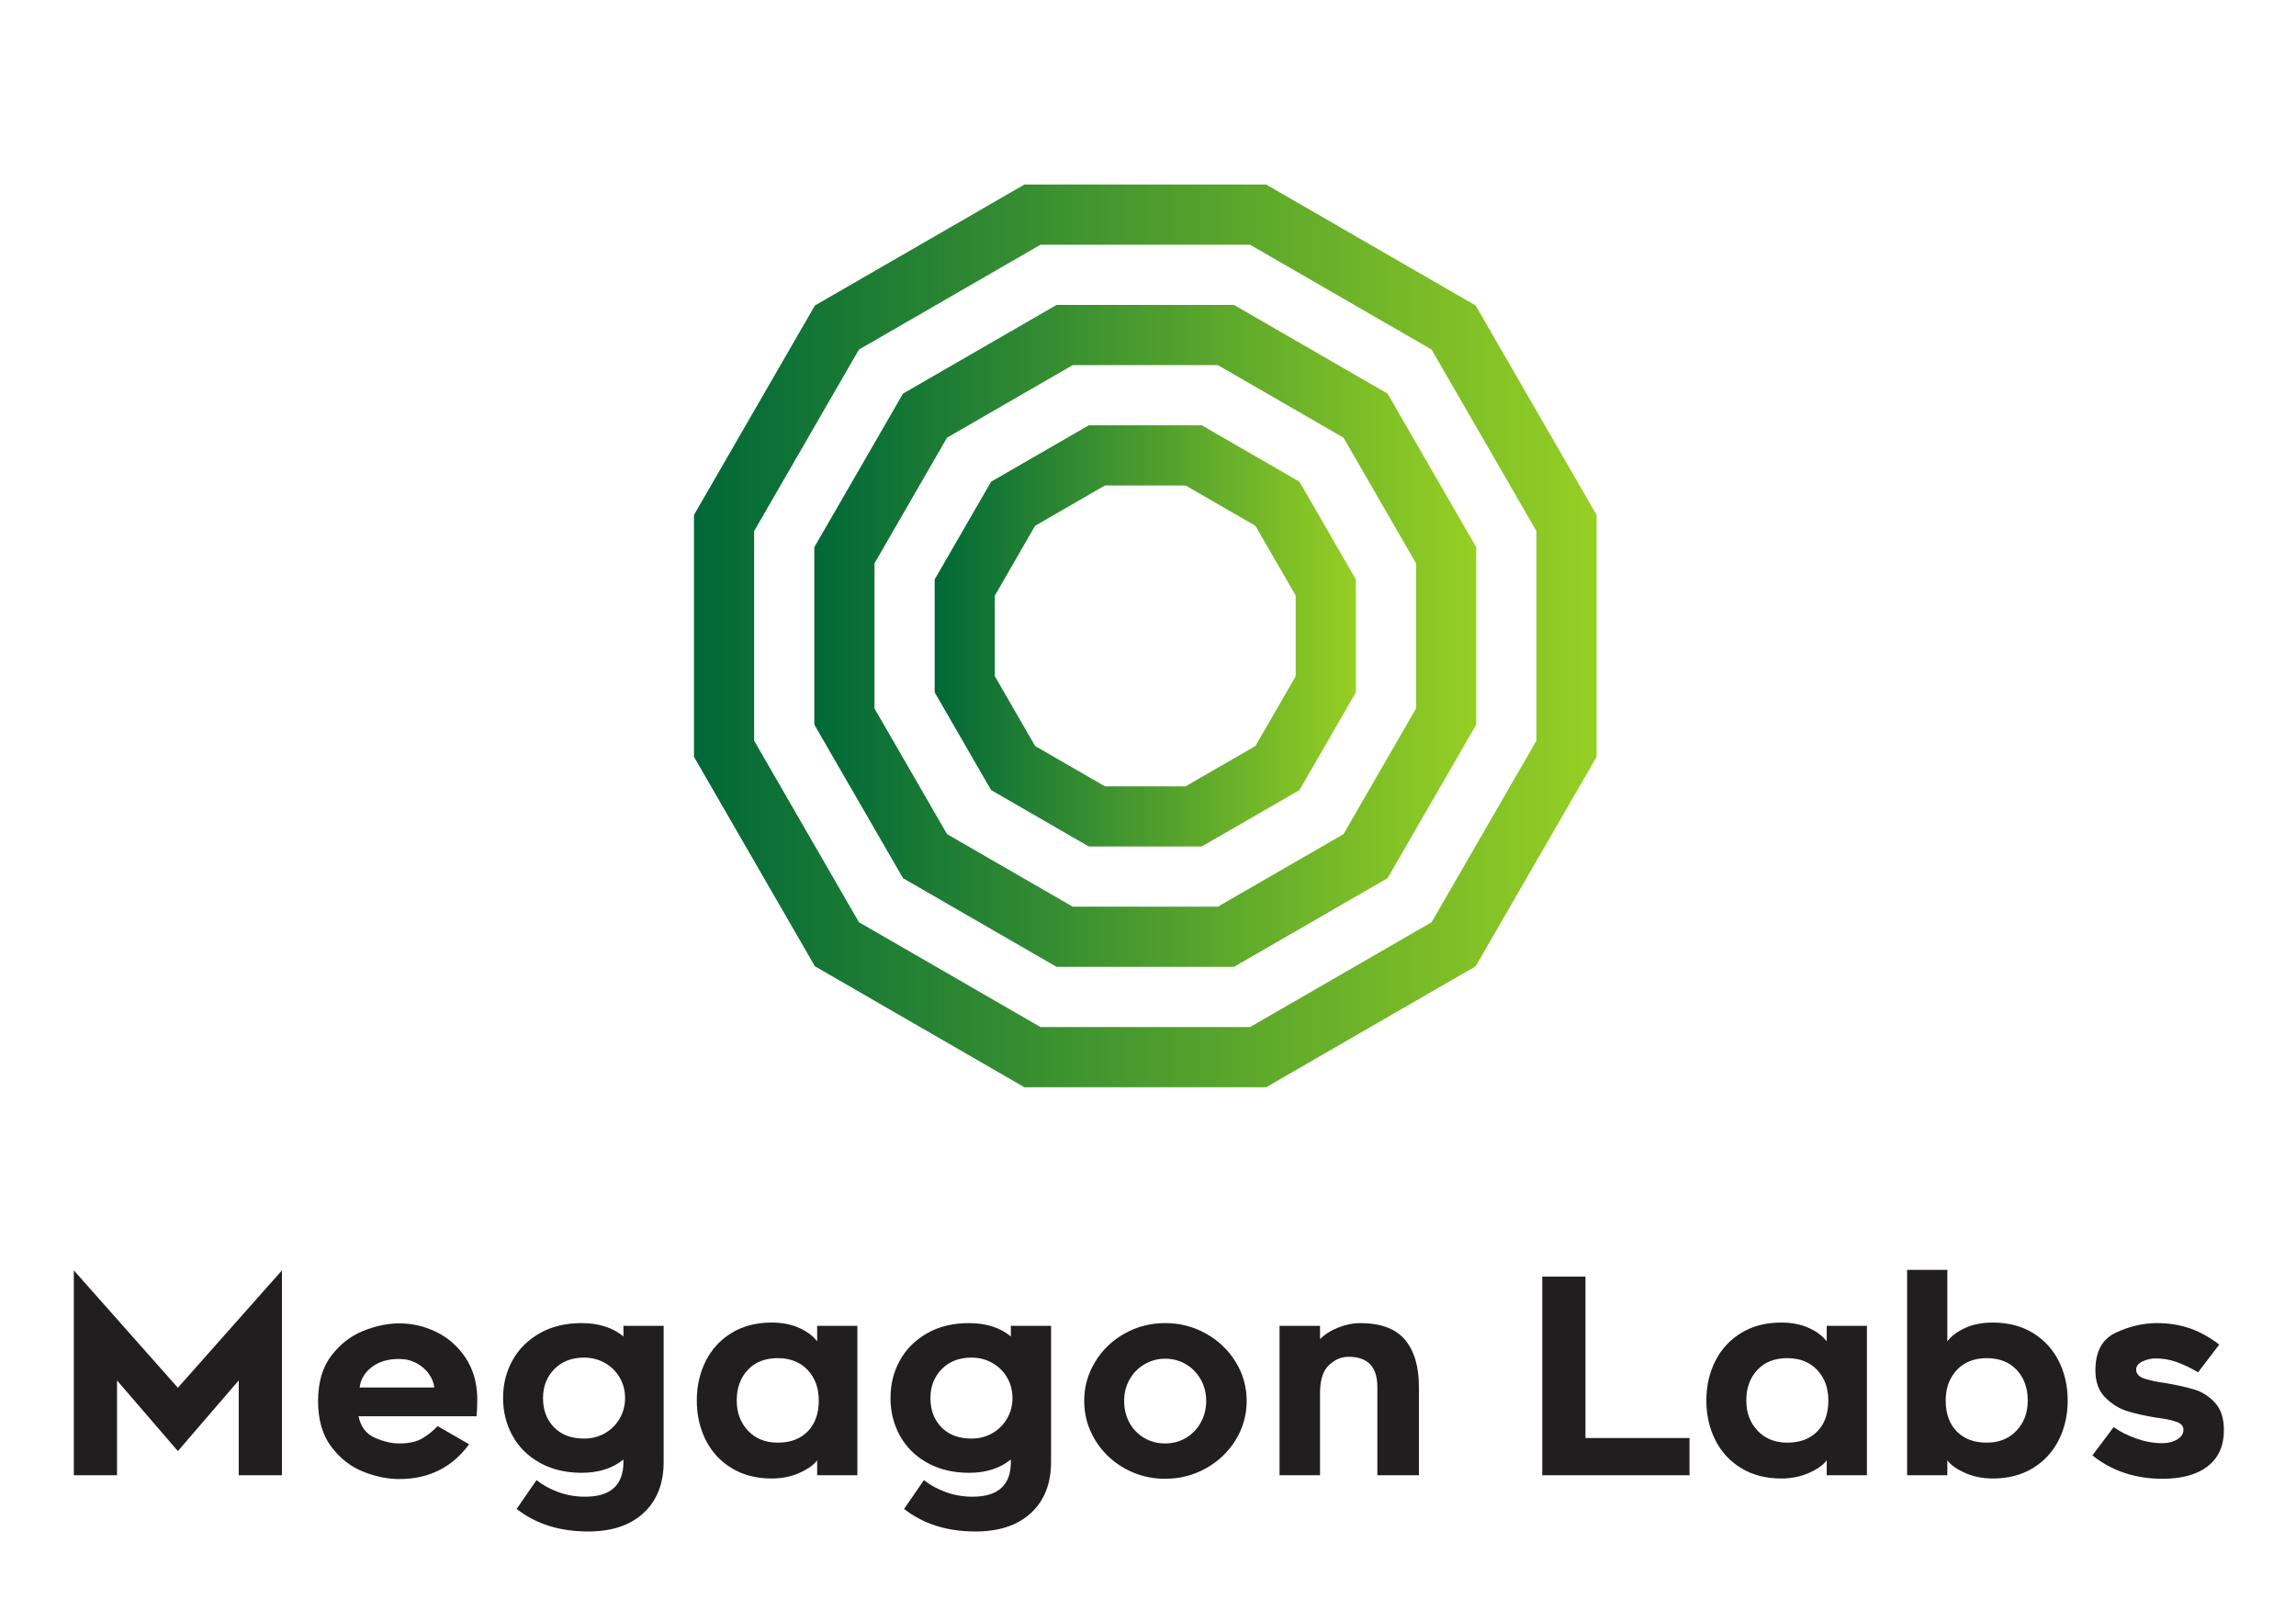
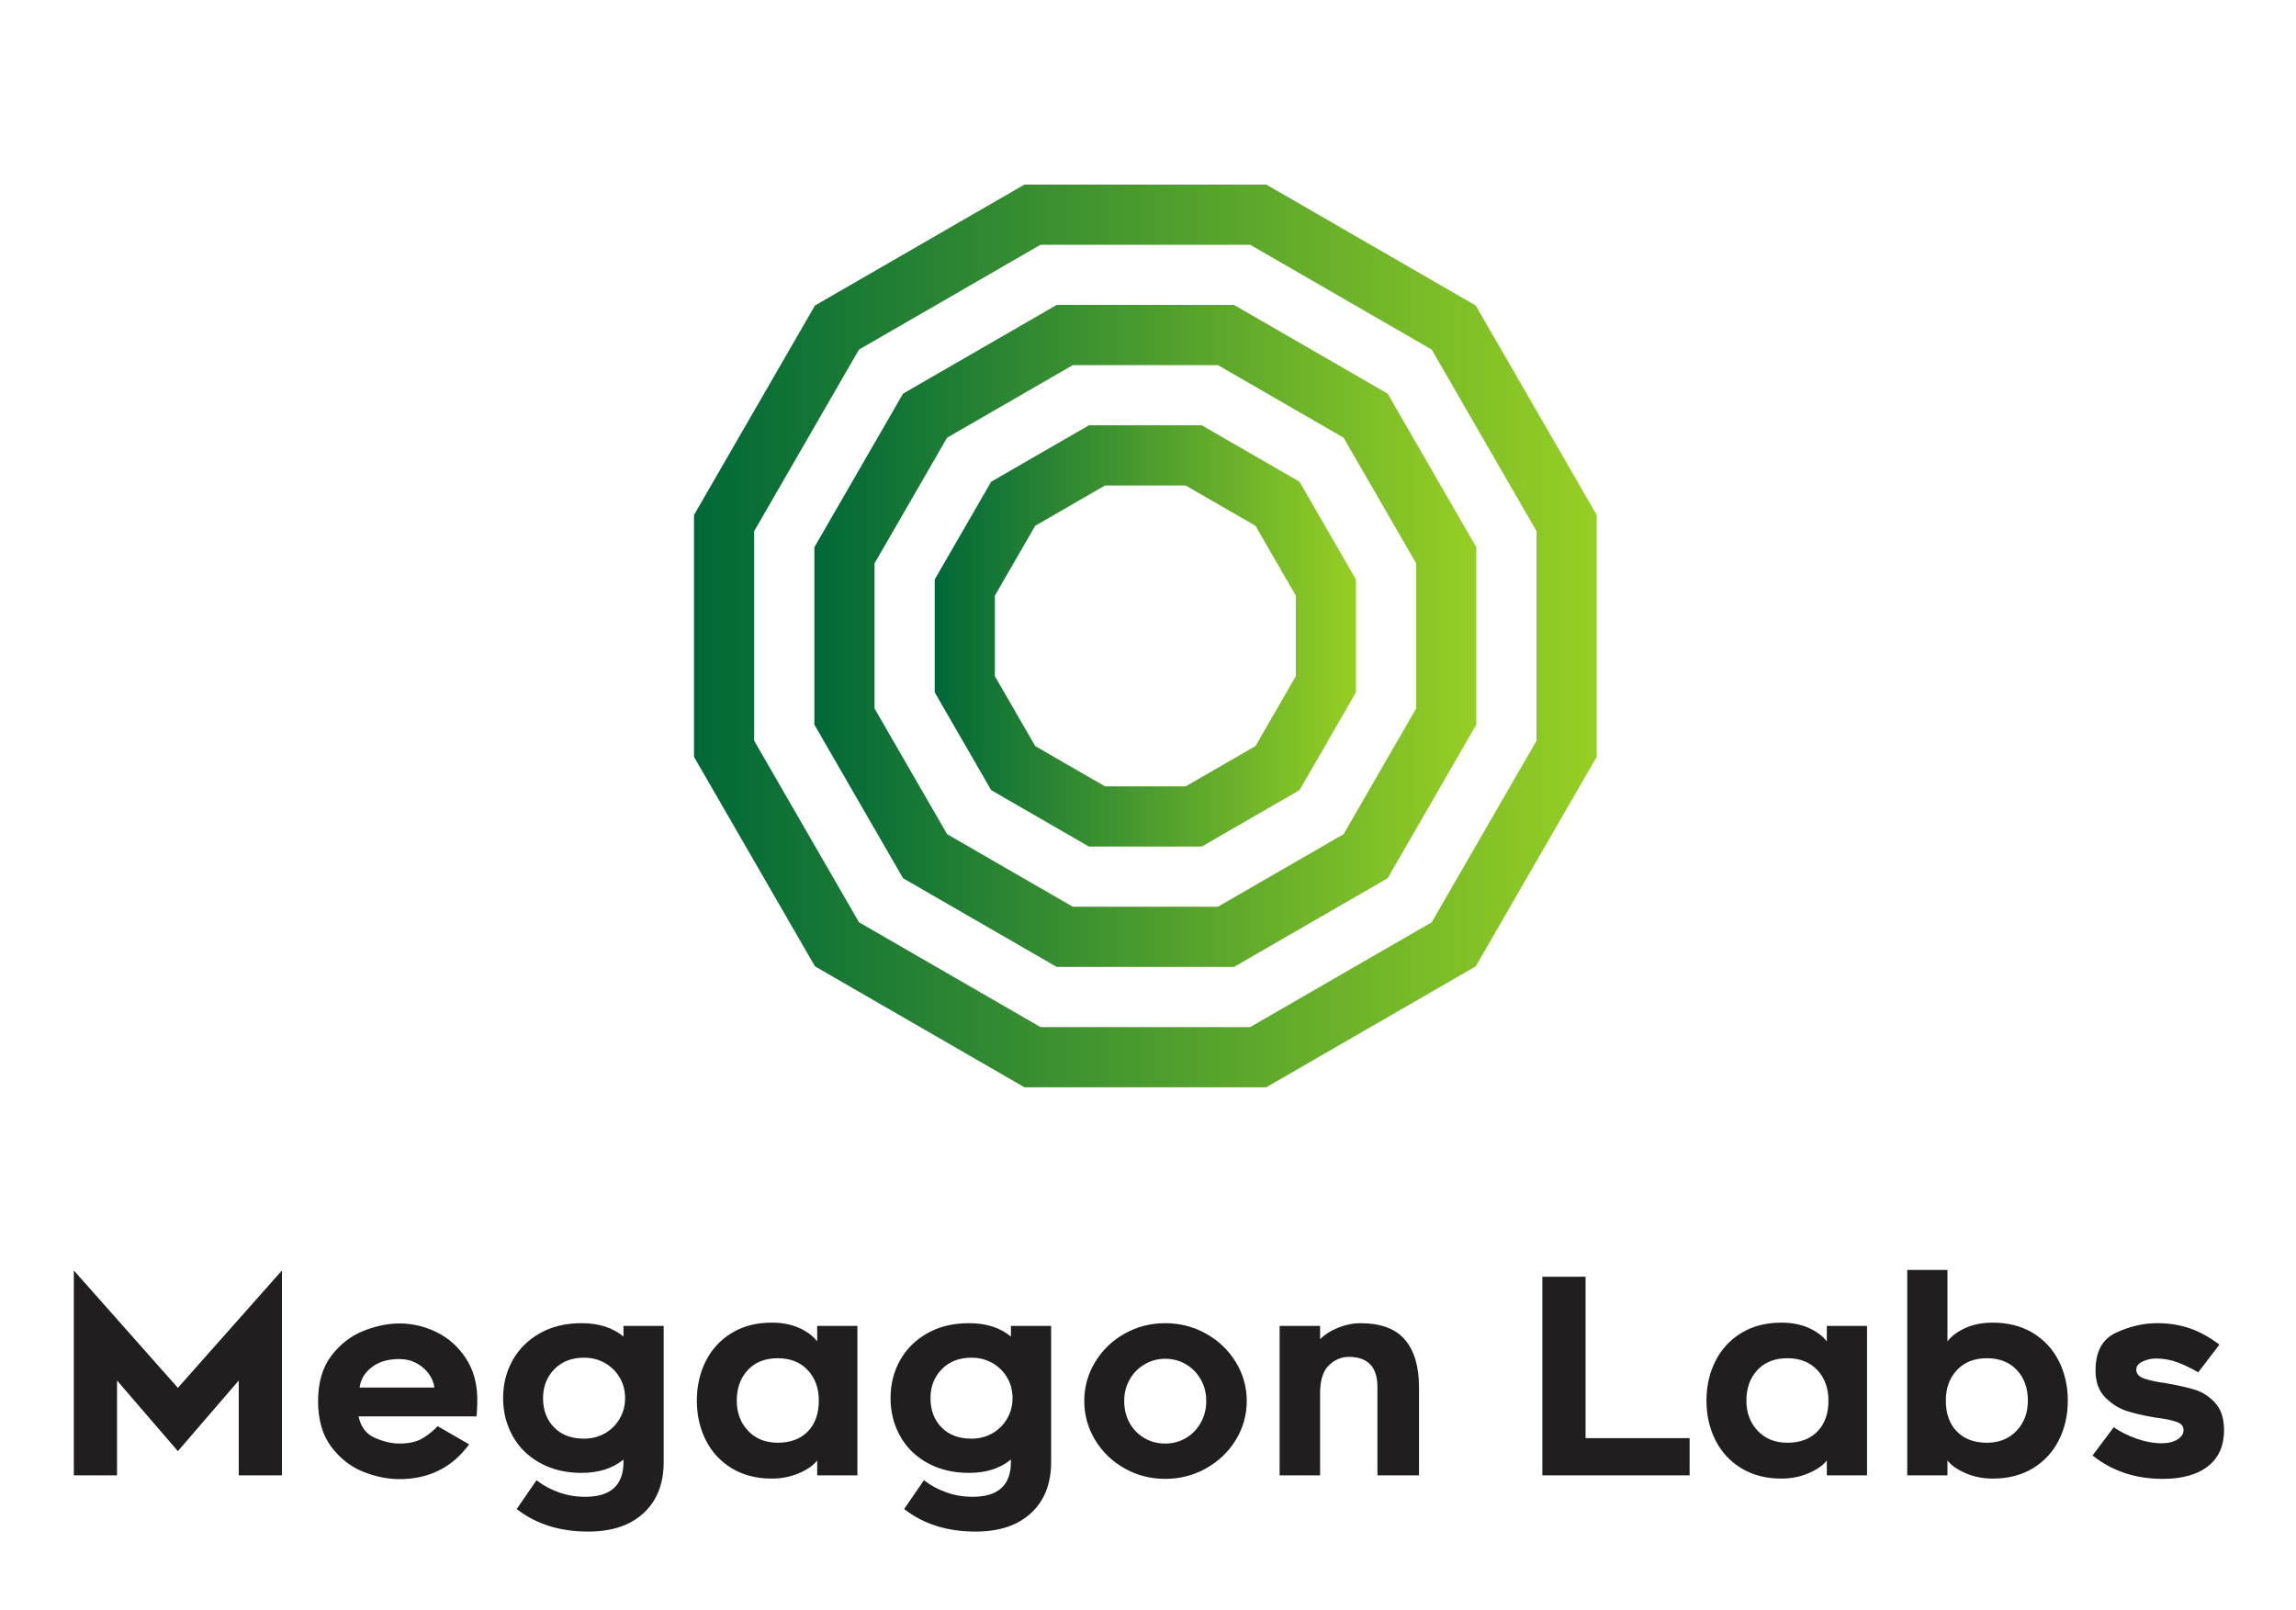
- <svg xmlns="http://www.w3.org/2000/svg" version="1.1" width="3206.186" height="2247.423">
+ <svg xmlns="http://www.w3.org/2000/svg" version="1.1" width="3206" height="2247" viewBox="0 0 3206 2247">
  <g transform="scale(10.30928) translate(10, 10)">
    <defs id="SvgjsDefs3878">
      <linearGradient id="SvgjsLinearGradient3881">
        <stop id="SvgjsStop3882" stop-color="#006838" offset="0" />
        <stop id="SvgjsStop3883" stop-color="#96cf24" offset="1" />
      </linearGradient>
    </defs>
    <g id="main_text" rel="mainfill" name="main_text" feature="main_text" groupName="main_text" fill="#201e1f" transform="translate(-2.870399, 145.6608) scale(1.84)">
      <path d="M16.88 24 l-3.18 0 l0 -6.98 l-4.48 5.2 l-4.48 -5.2 l0 6.98 l-3.18 0 l0 -15.08 l7.66 8.64 l7.66 -8.64 l0 15.08 z M22.87 23.74 q-1.37 -0.54 -2.35 -1.83 t-0.98 -3.37 t0.99 -3.36 t2.37 -1.82 t2.62 -0.54 q1.44 0 2.74 0.64 t2.13 1.88 t0.87 2.94 q0 0.52 -0.02 0.9 t-0.04 0.48 l-8.68 0 q0.24 1.16 1.2 1.58 t1.8 0.42 q1.08 0 1.72 -0.39 t1.1 -0.89 l2.32 1.34 q-1.88 2.56 -5.14 2.56 q-1.28 0 -2.65 -0.54 z M23.48 16.05 q-0.78 0.61 -0.88 1.49 l5.5 0 q-0.06 -0.52 -0.4 -1 t-0.91 -0.79 t-1.29 -0.31 q-1.24 0 -2.02 0.61 z M43.51 26.77 q-1.47 1.37 -4.09 1.37 q-3.14 0 -5.26 -1.66 l1.46 -2.12 q0.68 0.54 1.61 0.88 t1.97 0.34 q2.82 0 2.82 -2.56 l0 -0.18 q-1.2 0.98 -3.08 0.98 q-1.74 0 -3.06 -0.73 t-2.02 -1.99 t-0.7 -2.78 q0 -1.54 0.7 -2.79 t2.01 -1.99 t3.07 -0.74 q1.88 0 3.08 0.98 l0 -0.78 l2.96 0 l0 10.02 q0 2.38 -1.47 3.75 z M40.65 20.91 q0.69 -0.39 1.09 -1.08 t0.4 -1.51 q0 -0.84 -0.4 -1.52 t-1.09 -1.07 t-1.53 -0.39 q-1.36 0 -2.19 0.85 t-0.83 2.13 q0 1.32 0.81 2.15 t2.21 0.83 q0.84 0 1.53 -0.39 z M56.28 22.9 q-0.38 0.52 -1.31 0.93 t-2.03 0.41 q-1.7 0 -2.95 -0.76 t-1.91 -2.07 t-0.66 -2.91 t0.66 -2.91 t1.91 -2.07 t2.95 -0.76 q1.14 0 2.01 0.39 t1.33 0.99 l0 -1.14 l2.96 0 l0 11 l-2.96 0 l0 -1.1 z M55.58 16.25 q-0.82 -0.87 -2.2 -0.87 q-1.4 0 -2.21 0.87 t-0.81 2.25 q0 1.34 0.83 2.22 t2.19 0.88 q1.4 0 2.21 -0.83 t0.81 -2.27 q0 -1.38 -0.82 -2.25 z M72.03 26.77 q-1.47 1.37 -4.09 1.37 q-3.14 0 -5.26 -1.66 l1.46 -2.12 q0.68 0.54 1.61 0.88 t1.97 0.34 q2.82 0 2.82 -2.56 l0 -0.18 q-1.2 0.98 -3.08 0.98 q-1.74 0 -3.06 -0.73 t-2.02 -1.99 t-0.7 -2.78 q0 -1.54 0.7 -2.79 t2.01 -1.99 t3.07 -0.74 q1.88 0 3.08 0.98 l0 -0.78 l2.96 0 l0 10.02 q0 2.38 -1.47 3.75 z M69.17 20.91 q0.69 -0.39 1.09 -1.08 t0.4 -1.51 q0 -0.84 -0.4 -1.52 t-1.09 -1.07 t-1.53 -0.39 q-1.36 0 -2.19 0.85 t-0.83 2.13 q0 1.32 0.81 2.15 t2.21 0.83 q0.84 0 1.53 -0.39 z M78.91 23.49 q-1.37 -0.77 -2.17 -2.09 t-0.8 -2.88 q0 -1.54 0.8 -2.86 t2.17 -2.09 t2.99 -0.77 t3 0.77 t2.19 2.09 t0.81 2.86 q0 1.56 -0.81 2.88 t-2.19 2.09 t-3 0.77 t-2.99 -0.77 z M80.38 15.83 q-0.7 0.41 -1.1 1.12 t-0.4 1.57 q0 0.9 0.39 1.61 t1.08 1.12 t1.55 0.41 q0.84 0 1.53 -0.41 t1.09 -1.13 t0.4 -1.6 q0 -0.86 -0.4 -1.57 t-1.09 -1.12 t-1.53 -0.41 q-0.82 0 -1.52 0.41 z M99.55 14.02 q1.03 1.22 1.03 3.48 l0 6.5 l-3.06 0 l0 -6.5 q0 -2.22 -2.12 -2.22 q-0.82 0 -1.48 0.65 t-0.62 2.25 l0 5.82 l-2.98 0 l0 -11 l2.98 0 l0 0.98 q0.54 -0.54 1.36 -0.86 t1.58 -0.32 q2.28 0 3.31 1.22 z  M120.5 24 l-10.84 0 l0 -14.62 l3.18 0 l0 11.88 l7.66 0 l0 2.74 z M130.6 22.9 q-0.38 0.52 -1.31 0.93 t-2.03 0.41 q-1.7 0 -2.95 -0.76 t-1.91 -2.07 t-0.66 -2.91 t0.66 -2.91 t1.91 -2.07 t2.95 -0.76 q1.14 0 2.01 0.39 t1.33 0.99 l0 -1.14 l2.96 0 l0 11 l-2.96 0 l0 -1.1 z M129.9 16.25 q-0.82 -0.87 -2.2 -0.87 q-1.4 0 -2.21 0.87 t-0.81 2.25 q0 1.34 0.83 2.22 t2.19 0.88 q1.4 0 2.21 -0.83 t0.81 -2.27 q0 -1.38 -0.82 -2.25 z M136.52 24 l0 -15.12 l2.96 0 l0 5.26 q0.46 -0.6 1.33 -0.99 t2.01 -0.39 q1.7 0 2.95 0.76 t1.91 2.07 t0.66 2.91 t-0.66 2.91 t-1.91 2.07 t-2.95 0.76 q-1.1 0 -2.03 -0.41 t-1.31 -0.93 l0 1.1 l-2.96 0 z M140.17 20.77 q0.81 0.83 2.21 0.83 q1.36 0 2.19 -0.88 t0.83 -2.22 q0 -1.38 -0.81 -2.25 t-2.21 -0.87 q-1.38 0 -2.2 0.87 t-0.82 2.25 q0 1.44 0.81 2.27 z M150.16 22.54 l1.56 -2.08 q0.72 0.5 1.68 0.84 t1.88 0.34 q0.68 0 1.13 -0.28 t0.45 -0.7 t-0.51 -0.59 t-0.99 -0.24 t-0.62 -0.09 q-1.2 -0.2 -2.07 -0.48 t-1.58 -1 t-0.71 -1.98 q0 -2.08 1.51 -2.78 t3.03 -0.7 q1.3 0 2.4 0.38 t2.18 1.2 l-1.56 2.04 q-0.78 -0.46 -1.54 -0.74 t-1.58 -0.28 q-0.5 0 -0.97 0.22 t-0.47 0.6 q0 0.48 0.65 0.68 t1.43 0.3 q1.4 0.24 2.24 0.5 t1.49 0.97 t0.65 2.01 q0 1.72 -1.18 2.65 t-3.34 0.93 q-3 0 -5.16 -1.72 z" />
    </g>
    <g id="SvgjsG3880" rel="mainfill" name="symbol" feature="symbol" fill="url(#SvgjsLinearGradient3881)" transform="translate(77.20767, 8.207667) scale(1.358467)">
      <path d="M62.058,5H37.942L17.058,17.058L5,37.942v24.115l12.058,20.885L37.942,95h24.115l20.885-12.058L95,62.058V37.942  L82.942,17.058L62.058,5z M89,60.45l-10.45,18.1L60.45,89h-20.9l-18.1-10.45L11,60.45v-20.9l10.45-18.1L39.55,11h20.9l18.1,10.45  L89,39.55V60.45z" />
      <path d="M58.842,17H41.158l-15.316,8.842L17,41.158v17.685l8.842,15.315L41.158,83h17.684l15.316-8.842L83,58.842V41.158  l-8.842-15.315L58.842,17z M77,57.235l-7.234,12.53L57.234,77H42.766l-12.531-7.235L23,57.235v-14.47l7.234-12.53L42.766,23h14.469  l12.531,7.235L77,42.765V57.235z" />
      <path d="M55.627,29H44.373l-9.747,5.627L29,44.373v11.254l5.626,9.746L44.373,71h11.254l9.747-5.627L71,55.627V44.373l-5.626-9.746  L55.627,29z M65,54.02l-4.019,6.961L54.02,65H45.98l-6.962-4.02L35,54.02V45.98l4.019-6.961L45.98,35h8.039l6.962,4.02L65,45.98  V54.02z" />
    </g>
  </g>
</svg>
